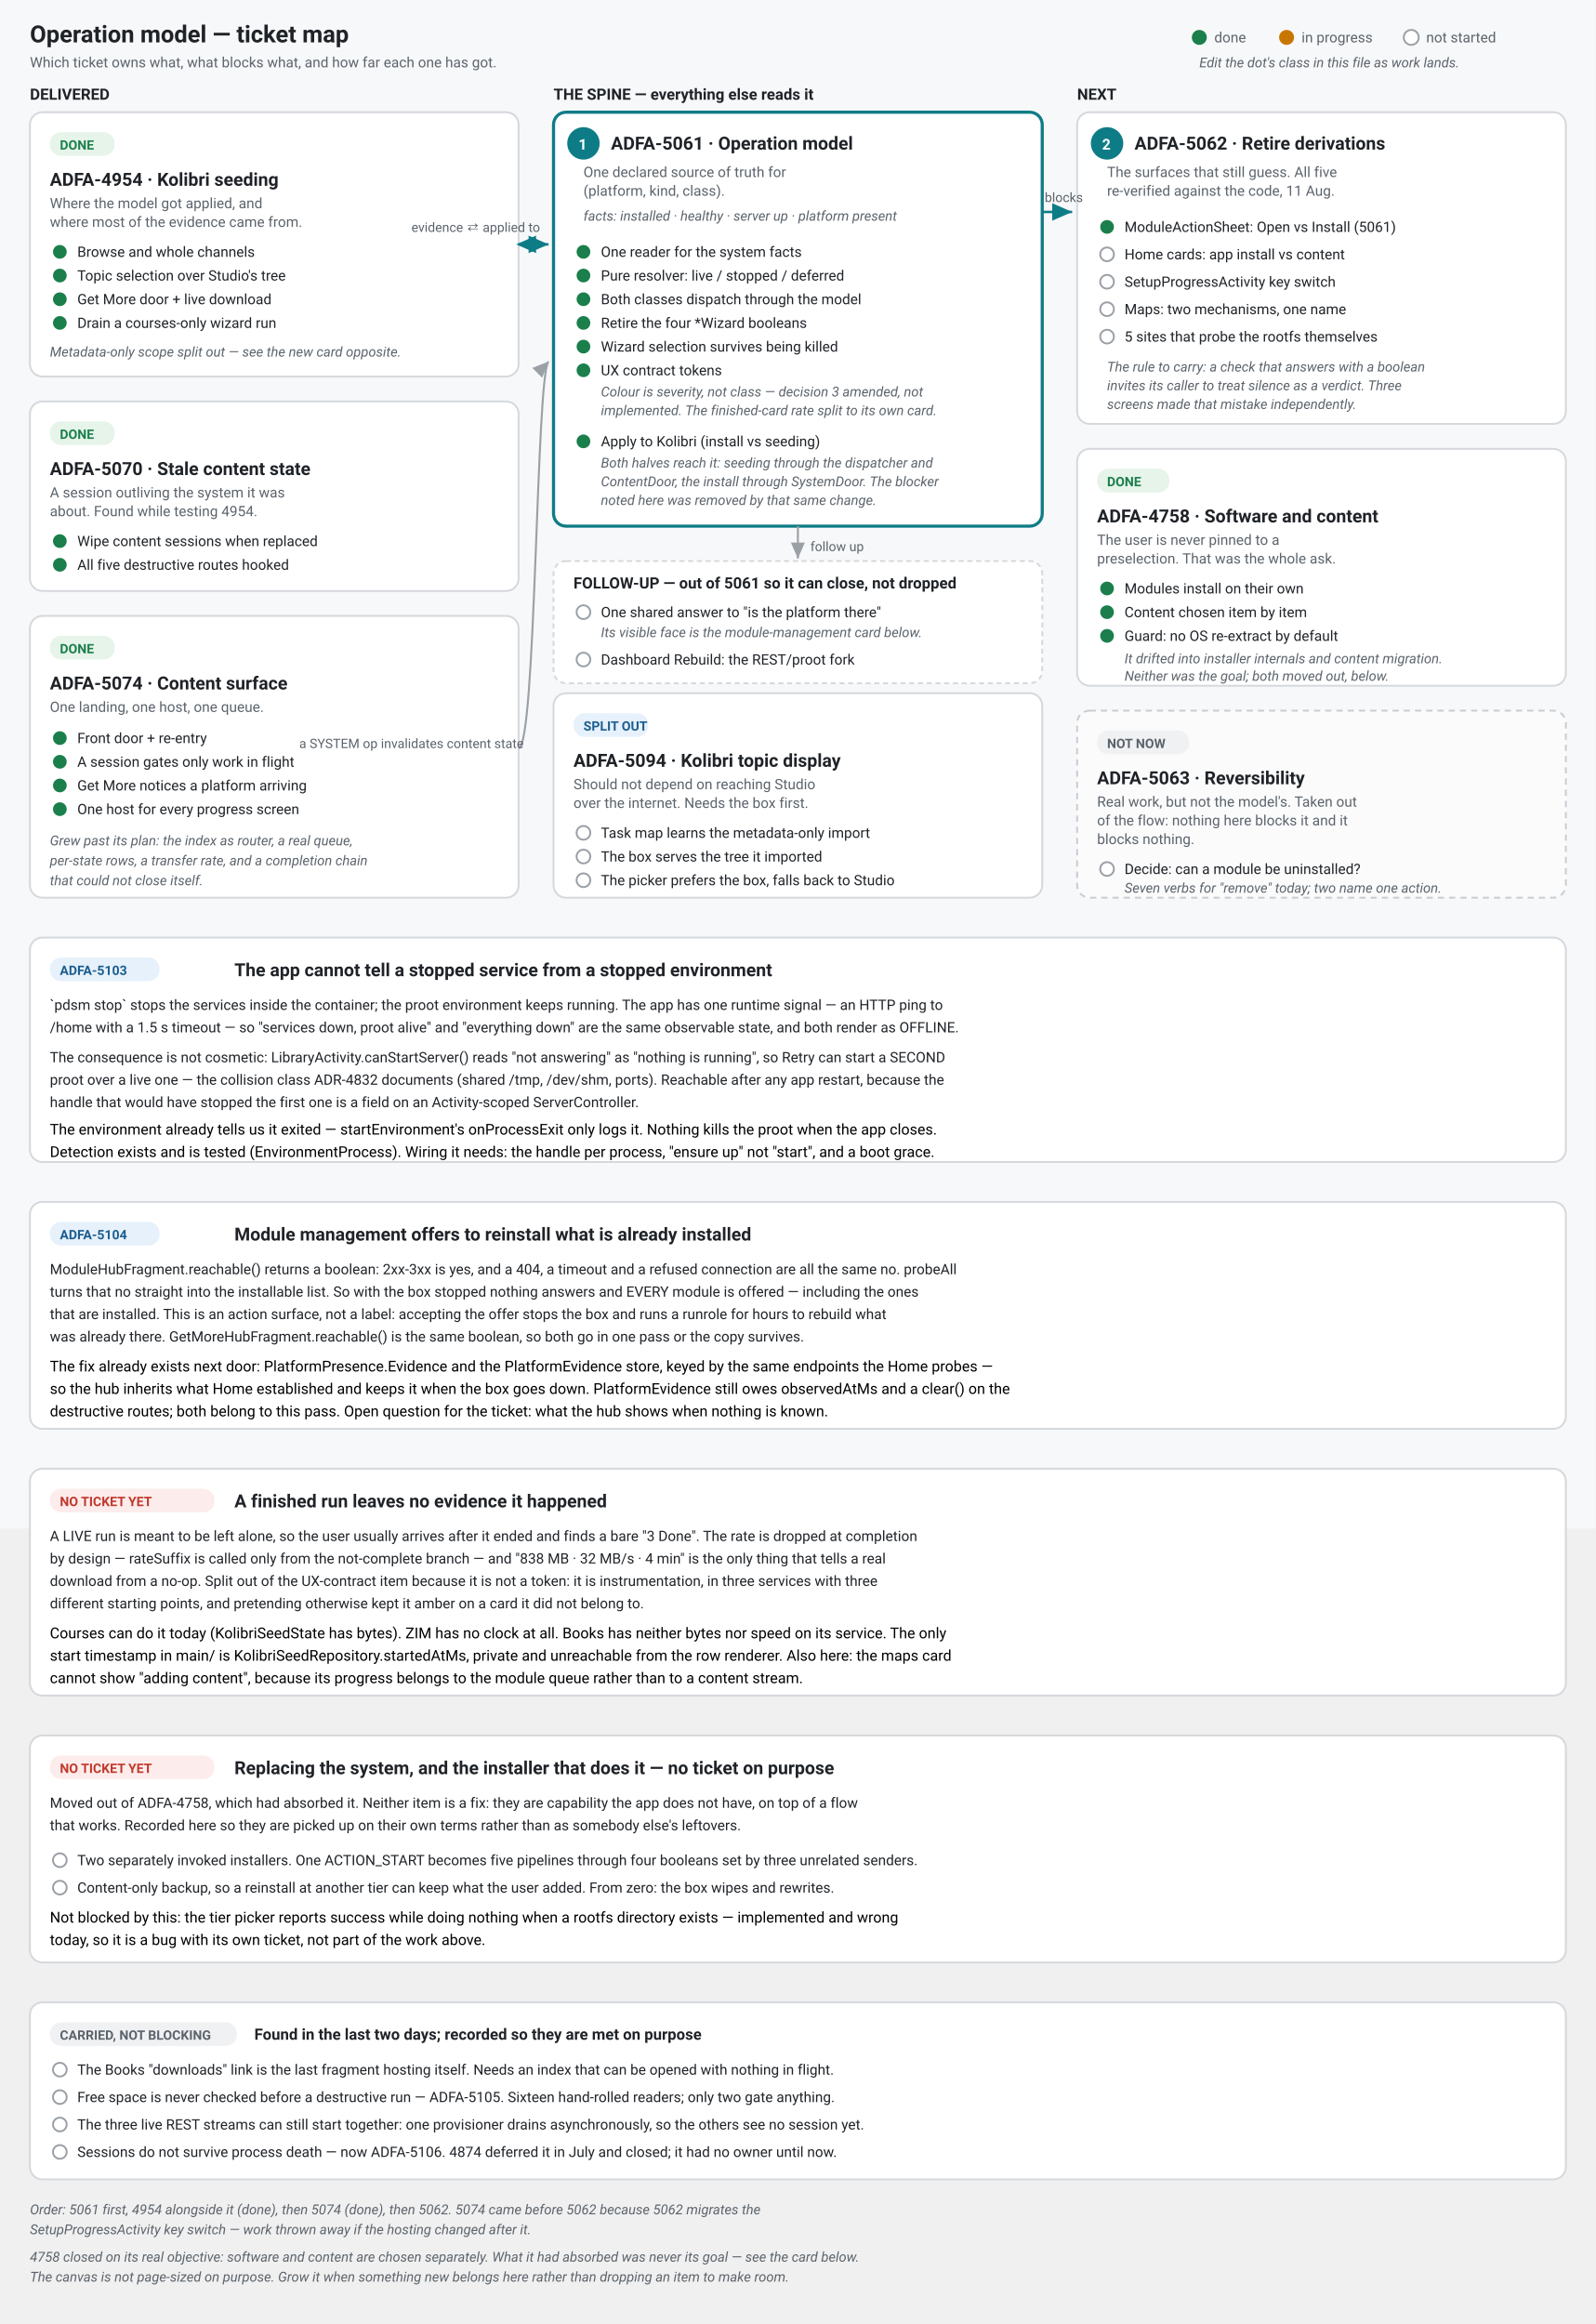
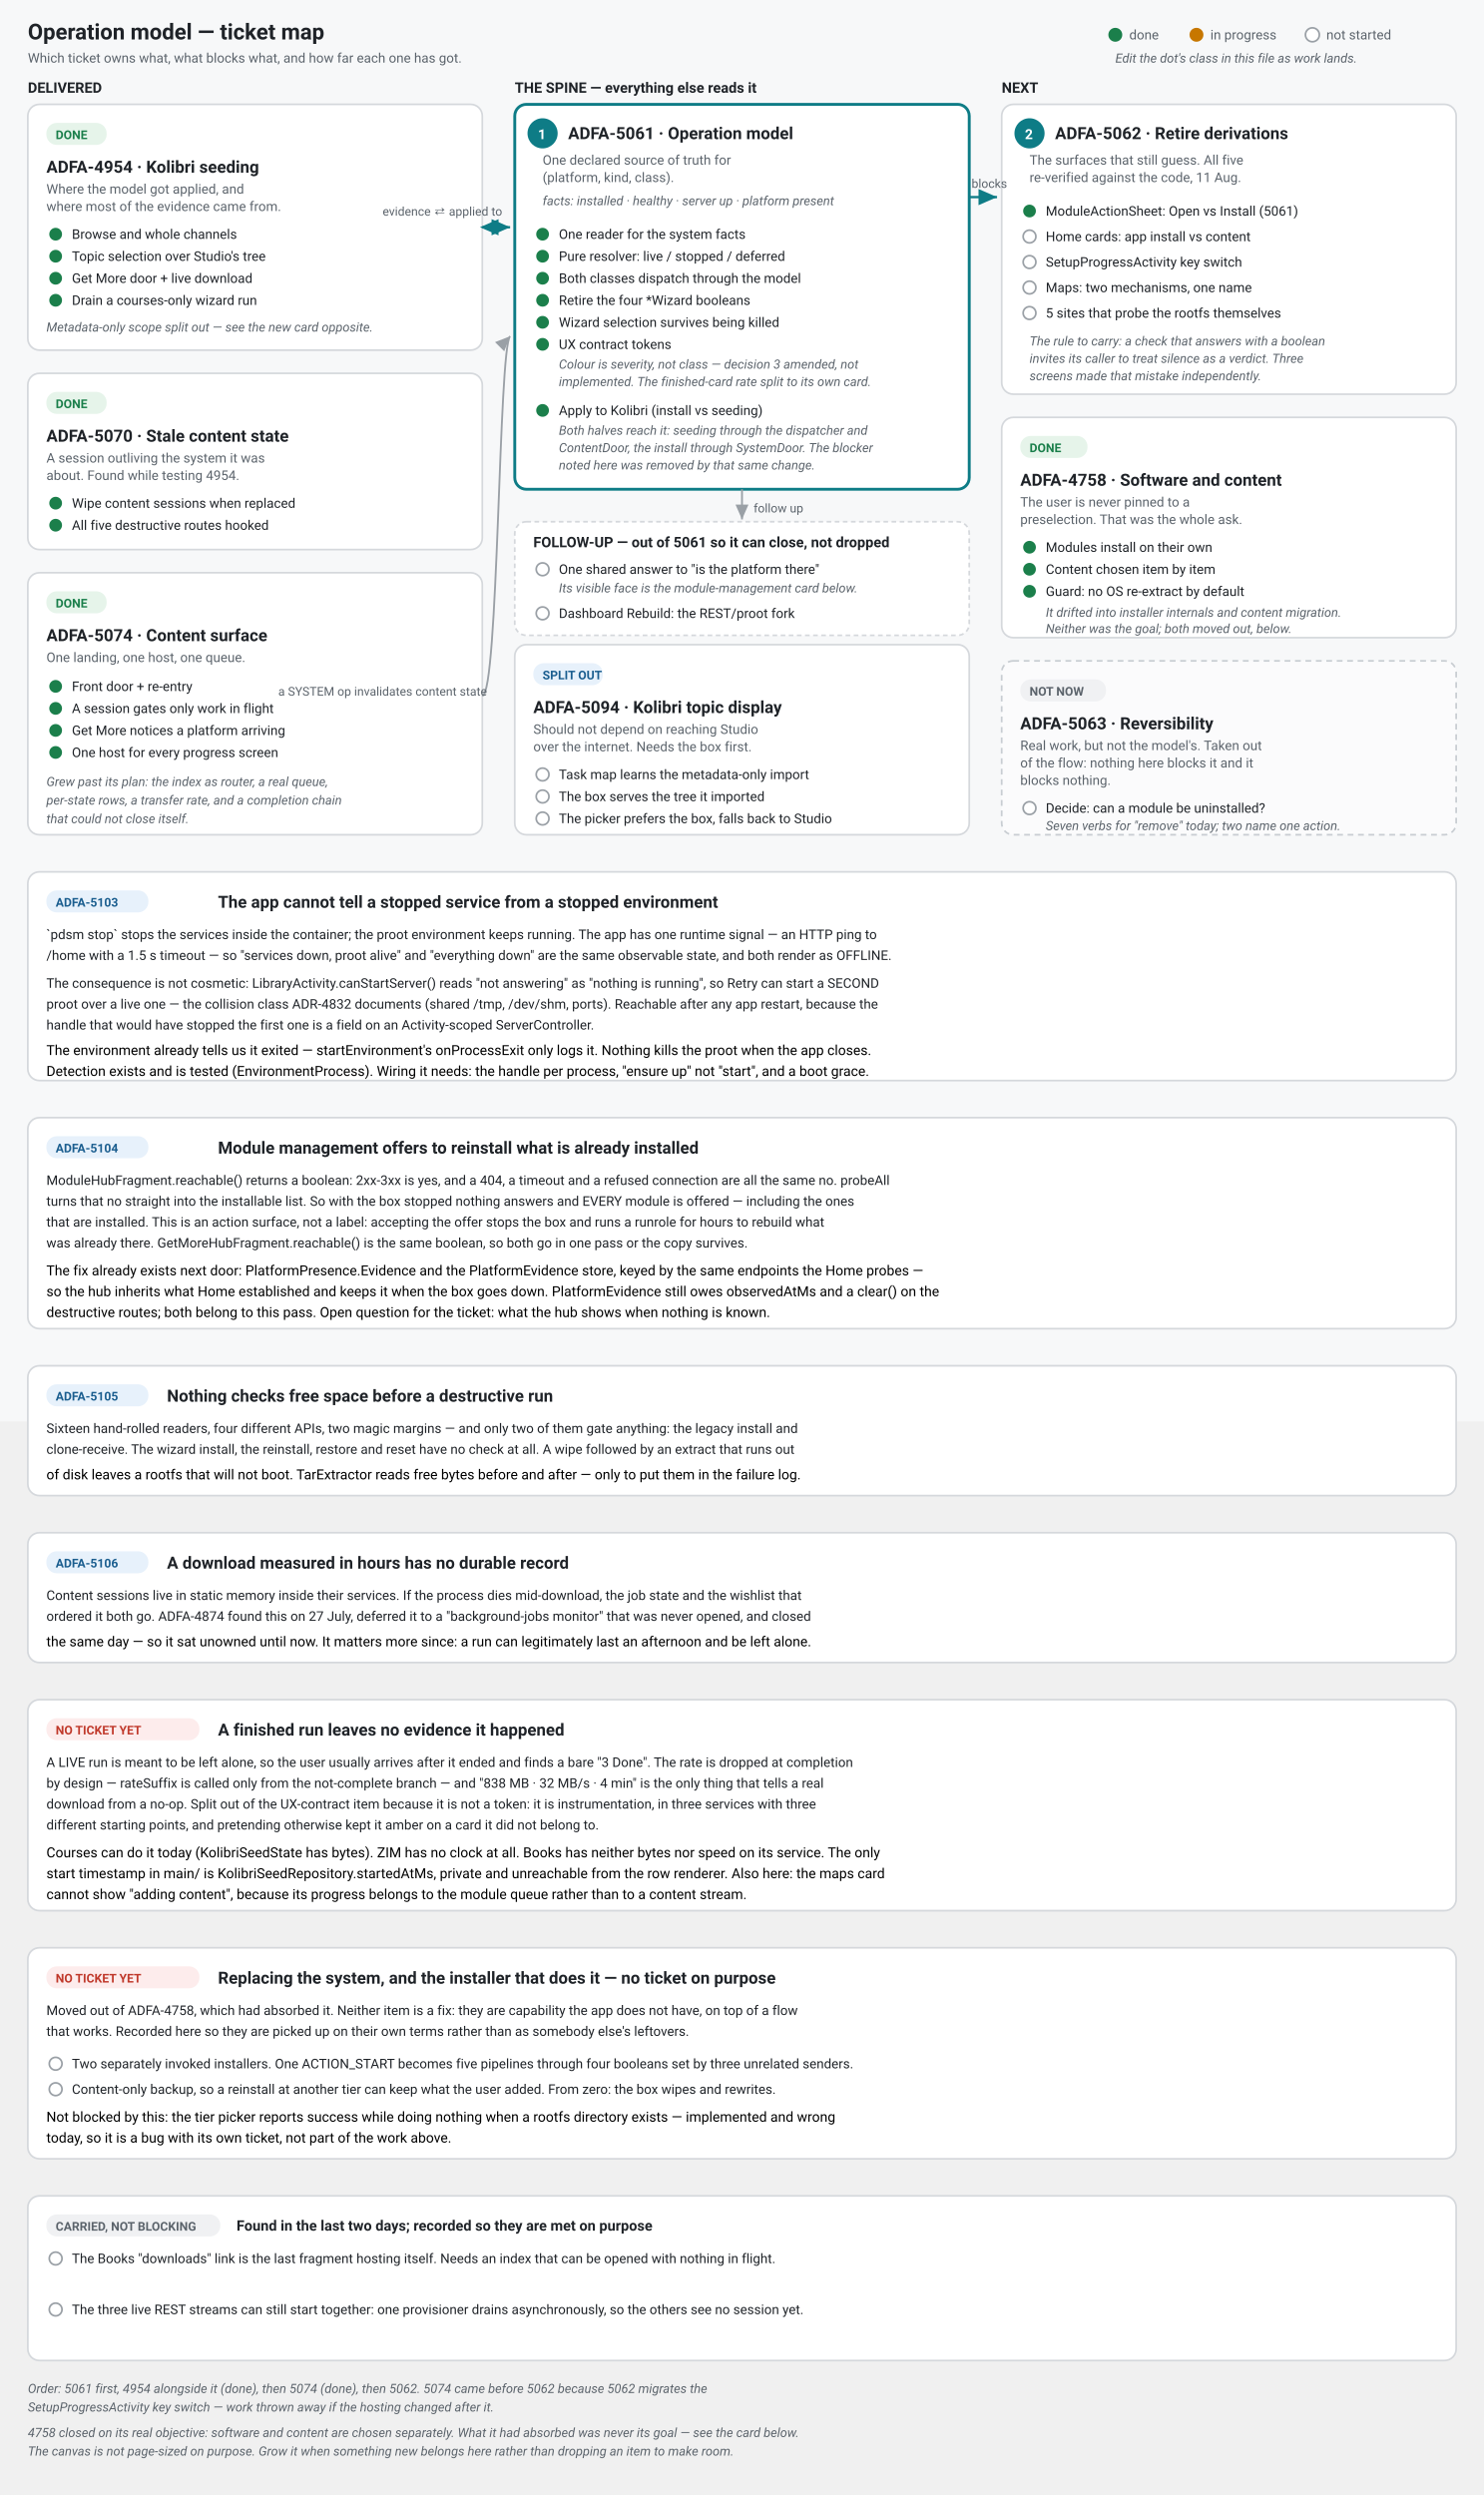
- <svg xmlns="http://www.w3.org/2000/svg" viewBox="0 0 1280 1864" width="1280" height="1864" font-family="Segoe UI, Roboto, Helvetica, Arial, sans-serif">
+ <svg xmlns="http://www.w3.org/2000/svg" viewBox="0 0 1280 2152" width="1280" height="2152" font-family="Segoe UI, Roboto, Helvetica, Arial, sans-serif">
  <style>
  .bg    { fill: #F7F8F9; }
  .card  { fill: #FFFFFF; stroke: #D5D8DC; stroke-width: 1.5; rx: 10; }
  .card-hi { fill: #FFFFFF; stroke: #0E7C86; stroke-width: 2.5; rx: 10; }
  .card-park { fill: #FBFBFC; stroke: #C8CDD2; stroke-width: 1.5; stroke-dasharray: 5 4; rx: 10; }
  .h1    { font-size: 19px; font-weight: 700; fill: #1F2328; }
  .h2    { font-size: 14.5px; font-weight: 700; fill: #1F2328; }
  .h3    { font-size: 12.5px; font-weight: 700; fill: #1F2328; }
  .sub   { font-size: 11.5px; fill: #5B636B; }
  .item  { font-size: 11.5px; fill: #1F2328; }
  .note  { font-size: 11px; fill: #5B636B; font-style: italic; }
  .lnk   { stroke: #9AA0A6; stroke-width: 1.6; fill: none; }
  .lnk-hi{ stroke: #0E7C86; stroke-width: 2; fill: none; }
  .lnklbl{ font-size: 10.5px; fill: #5B636B; }

  /* ---- the three states: change an item's class to move it ---- */
  .s-done { fill: #1B7F4B; stroke: none; }
  .s-doing{ fill: #C77700; stroke: none; }
  .s-todo { fill: #FFFFFF; stroke: #9AA0A6; stroke-width: 1.5; }

  .badge  { fill: #0E7C86; }
  .badgetx{ font-size: 12px; font-weight: 700; fill: #FFFFFF; }
  .chip   { rx: 9; }
  .chiptx { font-size: 10.5px; font-weight: 700; }
</style>
  <defs>
    <marker id="arw" markerWidth="9" markerHeight="9" refX="8" refY="4.5" orient="auto">
      <path d="M0,1 L8,4.5 L0,8 Z" fill="#9AA0A6" />
    </marker>
    <marker id="arwhi" markerWidth="9" markerHeight="9" refX="8" refY="4.5" orient="auto">
      <path d="M0,1 L8,4.5 L0,8 Z" fill="#0E7C86" />
    </marker>
    <marker id="arwhiS" markerWidth="9" markerHeight="9" refX="1" refY="4.5" orient="auto">
      <path d="M8,1 L0,4.5 L8,8 Z" fill="#0E7C86" />
    </marker>
  </defs>
  <rect class="bg" x="0" y="0" width="1280" height="1226" />
  <text class="h1" x="24" y="34">Operation model — ticket map</text>
  <text class="sub" x="24" y="54">Which ticket owns what, what blocks what, and how far each one has got.</text>
  <circle class="s-done" cx="962" cy="30" r="6" />
  <text class="sub" x="974" y="34">done</text>
  <circle class="s-doing" cx="1032" cy="30" r="6" />
  <text class="sub" x="1044" y="34">in progress</text>
  <circle class="s-todo" cx="1132" cy="30" r="6" />
  <text class="sub" x="1144" y="34">not started</text>
  <text class="note" x="962" y="54">Edit the dot's class in this file as work lands.</text>
  <text class="h3" x="24" y="80">DELIVERED</text>
  <rect class="card" x="24" y="90" width="392" height="212" />
  <rect class="chip" x="40" y="106" width="52" height="19" fill="#E6F4EA" stroke="none" />
  <text class="chiptx" x="48" y="120" fill="#1B7F4B">DONE</text>
  <text class="h2" x="40" y="149">ADFA-4954 · Kolibri seeding</text>
  <text class="sub" x="40" y="167">Where the model got applied, and</text>
  <text class="sub" x="40" y="182">where most of the evidence came from.</text>
  <circle class="s-done" cx="48" cy="202" r="5.5" />
  <text class="item" x="62" y="206">Browse and whole channels</text>
  <circle class="s-done" cx="48" cy="221" r="5.5" />
  <text class="item" x="62" y="225">Topic selection over Studio's tree</text>
  <circle class="s-done" cx="48" cy="240" r="5.5" />
  <text class="item" x="62" y="244">Get More door + live download</text>
  <circle class="s-done" cx="48" cy="259" r="5.5" />
  <text class="item" x="62" y="263">Drain a courses-only wizard run</text>
  <text class="note" x="40" y="286">Metadata-only scope split out — see the new card opposite.</text>
  <rect class="card" x="24" y="322" width="392" height="152" />
  <rect class="chip" x="40" y="338" width="52" height="19" fill="#E6F4EA" stroke="none" />
  <text class="chiptx" x="48" y="352" fill="#1B7F4B">DONE</text>
  <text class="h2" x="40" y="381">ADFA-5070 · Stale content state</text>
  <text class="sub" x="40" y="399">A session outliving the system it was</text>
  <text class="sub" x="40" y="414">about. Found while testing 4954.</text>
  <circle class="s-done" cx="48" cy="434" r="5.5" />
  <text class="item" x="62" y="438">Wipe content sessions when replaced</text>
  <circle class="s-done" cx="48" cy="453" r="5.5" />
  <text class="item" x="62" y="457">All five destructive routes hooked</text>
  <rect class="card" x="24" y="494" width="392" height="226" />
  <rect class="chip" x="40" y="510" width="52" height="19" fill="#E6F4EA" stroke="none" />
  <text class="chiptx" x="48" y="524" fill="#1B7F4B">DONE</text>
  <text class="h2" x="40" y="553">ADFA-5074 · Content surface</text>
  <text class="sub" x="40" y="571">One landing, one host, one queue.</text>
  <circle class="s-done" cx="48" cy="592" r="5.5" />
  <text class="item" x="62" y="596">Front door + re-entry</text>
  <circle class="s-done" cx="48" cy="611" r="5.5" />
  <text class="item" x="62" y="615">A session gates only work in flight</text>
  <circle class="s-done" cx="48" cy="630" r="5.5" />
  <text class="item" x="62" y="634">Get More notices a platform arriving</text>
  <circle class="s-done" cx="48" cy="649" r="5.5" />
  <text class="item" x="62" y="653">One host for every progress screen</text>
  <text class="note" x="40" y="678">Grew past its plan: the index as router, a real queue,</text>
  <text class="note" x="40" y="694">per-state rows, a transfer rate, and a completion chain</text>
  <text class="note" x="40" y="710">that could not close itself.</text>
  <text class="h3" x="444" y="80">THE SPINE — everything else reads it</text>
  <rect class="card-hi" x="444" y="90" width="392" height="332" />
  <circle class="badge" cx="468" cy="115" r="13" />
  <text class="badgetx" x="464" y="120">1</text>
  <text class="h2" x="490" y="120">ADFA-5061 · Operation model</text>
  <text class="sub" x="468" y="142">One declared source of truth for</text>
  <text class="sub" x="468" y="157">(platform, kind, class).</text>
  <text class="note" x="468" y="177">facts: installed · healthy · server up · platform present</text>
  <circle class="s-done" cx="468" cy="202" r="5.5" />
  <text class="item" x="482" y="206">One reader for the system facts</text>
  <circle class="s-done" cx="468" cy="221" r="5.5" />
  <text class="item" x="482" y="225">Pure resolver: live / stopped / deferred</text>
  <circle class="s-done" cx="468" cy="240" r="5.5" />
  <text class="item" x="482" y="244">Both classes dispatch through the model</text>
  <circle class="s-done" cx="468" cy="259" r="5.5" />
  <text class="item" x="482" y="263">Retire the four *Wizard booleans</text>
  <circle class="s-done" cx="468" cy="278" r="5.5" />
  <text class="item" x="482" y="282">Wizard selection survives being killed</text>
  <circle class="s-done" cx="468" cy="297" r="5.5" />
  <text class="item" x="482" y="301">UX contract tokens</text>
  <text class="note" x="482" y="318">Colour is severity, not class — decision 3 amended, not</text>
  <text class="note" x="482" y="333">implemented. The finished-card rate split to its own card.</text>
  <circle class="s-done" cx="468" cy="354" r="5.5" />
  <text class="item" x="482" y="358">Apply to Kolibri (install vs seeding)</text>
  <text class="note" x="482" y="375">Both halves reach it: seeding through the dispatcher and</text>
  <text class="note" x="482" y="390">ContentDoor, the install through SystemDoor. The blocker</text>
  <text class="note" x="482" y="405">noted here was removed by that same change.</text>
  <path class="lnk" d="M640,422 L640,448" marker-end="url(#arw)" />
  <text class="lnklbl" x="650" y="442">follow up</text>
  <rect class="card" x="444" y="450" width="392" height="98" stroke="#5F5E5A" stroke-dasharray="4 3" />
  <text class="h3" x="460" y="472">FOLLOW-UP — out of 5061 so it can close, not dropped</text>
  <circle class="s-todo" cx="468" cy="491" r="5.5" />
  <text class="item" x="482" y="495">One shared answer to "is the platform there"</text>
  <text class="note" x="482" y="511">Its visible face is the module-management card below.</text>
  <circle class="s-todo" cx="468" cy="529" r="5.5" />
  <text class="item" x="482" y="533">Dashboard Rebuild: the REST/proot fork</text>
  <rect class="card" x="444" y="556" width="392" height="164" />
  <rect class="chip" x="460" y="572" width="60" height="19" fill="#E7F1FB" stroke="none" />
  <text class="chiptx" x="468" y="586" fill="#1B5E8F">SPLIT OUT</text>
  <text class="h2" x="460" y="615">ADFA-5094 · Kolibri topic display</text>
  <text class="sub" x="460" y="633">Should not depend on reaching Studio</text>
  <text class="sub" x="460" y="648">over the internet. Needs the box first.</text>
  <circle class="s-todo" cx="468" cy="668" r="5.5" />
  <text class="item" x="482" y="672">Task map learns the metadata-only import</text>
  <circle class="s-todo" cx="468" cy="687" r="5.5" />
  <text class="item" x="482" y="691">The box serves the tree it imported</text>
  <circle class="s-todo" cx="468" cy="706" r="5.5" />
  <text class="item" x="482" y="710">The picker prefers the box, falls back to Studio</text>
  <text class="h3" x="864" y="80">NEXT</text>
  <rect class="card" x="864" y="90" width="392" height="250" />
  <circle class="badge" cx="888" cy="115" r="13" />
  <text class="badgetx" x="884" y="120">2</text>
  <text class="h2" x="910" y="120">ADFA-5062 · Retire derivations</text>
  <text class="sub" x="888" y="142">The surfaces that still guess. All five</text>
  <text class="sub" x="888" y="157">re-verified against the code, 11 Aug.</text>
  <circle class="s-done" cx="888" cy="182" r="5.5" />
  <text class="item" x="902" y="186">ModuleActionSheet: Open vs Install (5061)</text>
  <circle class="s-todo" cx="888" cy="204" r="5.5" />
  <text class="item" x="902" y="208">Home cards: app install vs content</text>
  <circle class="s-todo" cx="888" cy="226" r="5.5" />
  <text class="item" x="902" y="230">SetupProgressActivity key switch</text>
  <circle class="s-todo" cx="888" cy="248" r="5.5" />
  <text class="item" x="902" y="252">Maps: two mechanisms, one name</text>
  <circle class="s-todo" cx="888" cy="270" r="5.5" />
  <text class="item" x="902" y="274">5 sites that probe the rootfs themselves</text>
  <text class="note" x="888" y="298">The rule to carry: a check that answers with a boolean</text>
  <text class="note" x="888" y="313">invites its caller to treat silence as a verdict. Three</text>
  <text class="note" x="888" y="328">screens made that mistake independently.</text>
  <rect class="card" x="864" y="360" width="392" height="190" />
  <rect class="chip" x="880" y="376" width="58" height="19" fill="#E6F4EA" stroke="none" />
  <text class="chiptx" x="888" y="390" fill="#1B7F4B">DONE</text>
  <text class="h2" x="880" y="419">ADFA-4758 · Software and content</text>
  <text class="sub" x="880" y="437">The user is never pinned to a</text>
  <text class="sub" x="880" y="452">preselection. That was the whole ask.</text>
  <circle class="s-done" cx="888" cy="472" r="5.5" />
  <text class="item" x="902" y="476">Modules install on their own</text>
  <circle class="s-done" cx="888" cy="491" r="5.5" />
  <text class="item" x="902" y="495">Content chosen item by item</text>
  <circle class="s-done" cx="888" cy="510" r="5.5" />
  <text class="item" x="902" y="514">Guard: no OS re-extract by default</text>
  <text class="note" x="902" y="532">It drifted into installer internals and content migration.</text>
  <text class="note" x="902" y="546">Neither was the goal; both moved out, below.</text>
  <rect class="card-park" x="864" y="570" width="392" height="150" />
  <rect class="chip" x="880" y="586" width="74" height="19" fill="#F0F1F3" stroke="none" />
  <text class="chiptx" x="888" y="600" fill="#5B636B">NOT NOW</text>
  <text class="h2" x="880" y="629">ADFA-5063 · Reversibility</text>
  <text class="sub" x="880" y="647">Real work, but not the model's. Taken out</text>
  <text class="sub" x="880" y="662">of the flow: nothing here blocks it and it</text>
  <text class="sub" x="880" y="677">blocks nothing.</text>
  <circle class="s-todo" cx="888" cy="697" r="5.5" />
  <text class="item" x="902" y="701">Decide: can a module be uninstalled?</text>
  <text class="note" x="902" y="716">Seven verbs for "remove" today; two name one action.</text>
  <path class="lnk-hi" d="M416,196 L440,196" marker-end="url(#arwhi)" marker-start="url(#arwhiS)" />
  <text class="lnklbl" x="330" y="186">evidence ⇄ applied to</text>
  <path class="lnk-hi" d="M836,170 L860,170" marker-end="url(#arwhi)" />
  <text class="lnklbl" x="838" y="162">blocks</text>
  <path class="lnk" d="M416,600 C430,600 430,300 440,290" marker-end="url(#arw)" />
  <text class="lnklbl" x="240" y="600">a SYSTEM op invalidates content state</text>
  <rect class="card" x="24" y="752" width="1232" height="180" stroke="#C0392B" stroke-width="2.5" />
  <rect class="chip" x="40" y="768" width="88" height="19" fill="#E7F1FB" stroke="none" />
  <text class="chiptx" x="48" y="782" fill="#1B5E8F">ADFA-5103</text>
  <text class="h2" x="188" y="783">The app cannot tell a stopped service from a stopped environment</text>
  <text class="item" x="40" y="810">`pdsm stop` stops the services inside the container; the proot environment keeps running. The app has one runtime signal — an HTTP ping to</text>
  <text class="item" x="40" y="828">/home with a 1.5 s timeout — so "services down, proot alive" and "everything down" are the same observable state, and both render as OFFLINE.</text>
  <text class="item" x="40" y="852">The consequence is not cosmetic: LibraryActivity.canStartServer() reads "not answering" as "nothing is running", so Retry can start a SECOND</text>
  <text class="item" x="40" y="870">proot over a live one — the collision class ADR-4832 documents (shared /tmp, /dev/shm, ports). Reachable after any app restart, because the</text>
  <text class="item" x="40" y="888">handle that would have stopped the first one is a field on an Activity-scoped ServerController.</text>
  <text class="code" x="40" y="910">The environment already tells us it exited — startEnvironment's onProcessExit only logs it. Nothing kills the proot when the app closes.</text>
  <text class="code" x="40" y="928">Detection exists and is tested (EnvironmentProcess). Wiring it needs: the handle per process, "ensure up" not "start", and a boot grace.</text>
  <rect class="card" x="24" y="964" width="1232" height="182" stroke="#C0392B" stroke-width="2.5" />
  <rect class="chip" x="40" y="980" width="88" height="19" fill="#E7F1FB" stroke="none" />
  <text class="chiptx" x="48" y="994" fill="#1B5E8F">ADFA-5104</text>
  <text class="h2" x="188" y="995">Module management offers to reinstall what is already installed</text>
  <text class="item" x="40" y="1022">ModuleHubFragment.reachable() returns a boolean: 2xx-3xx is yes, and a 404, a timeout and a refused connection are all the same no. probeAll</text>
  <text class="item" x="40" y="1040">turns that no straight into the installable list. So with the box stopped nothing answers and EVERY module is offered — including the ones</text>
  <text class="item" x="40" y="1058">that are installed. This is an action surface, not a label: accepting the offer stops the box and runs a runrole for hours to rebuild what</text>
  <text class="item" x="40" y="1076">was already there. GetMoreHubFragment.reachable() is the same boolean, so both go in one pass or the copy survives.</text>
  <text class="code" x="40" y="1100">The fix already exists next door: PlatformPresence.Evidence and the PlatformEvidence store, keyed by the same endpoints the Home probes —</text>
  <text class="code" x="40" y="1118">so the hub inherits what Home established and keeps it when the box goes down. PlatformEvidence still owes observedAtMs and a clear() on the</text>
  <text class="code" x="40" y="1136">destructive routes; both belong to this pass. Open question for the ticket: what the hub shows when nothing is known.</text>
-   <rect class="card" x="24" y="1178" width="1232" height="182" stroke="#C0392B" stroke-width="2.5" />
-   <rect class="chip" x="40" y="1194" width="132" height="19" fill="#FDECEC" stroke="none" />
-   <text class="chiptx" x="48" y="1208" fill="#C0392B">NO TICKET YET</text>
-   <text class="h2" x="188" y="1209">A finished run leaves no evidence it happened</text>
-   <text class="item" x="40" y="1236">A LIVE run is meant to be left alone, so the user usually arrives after it ended and finds a bare "3 Done". The rate is dropped at completion</text>
-   <text class="item" x="40" y="1254">by design — rateSuffix is called only from the not-complete branch — and "838 MB · 32 MB/s · 4 min" is the only thing that tells a real</text>
-   <text class="item" x="40" y="1272">download from a no-op. Split out of the UX-contract item because it is not a token: it is instrumentation, in three services with three</text>
-   <text class="item" x="40" y="1290">different starting points, and pretending otherwise kept it amber on a card it did not belong to.</text>
-   <text class="code" x="40" y="1314">Courses can do it today (KolibriSeedState has bytes). ZIM has no clock at all. Books has neither bytes nor speed on its service. The only</text>
-   <text class="code" x="40" y="1332">start timestamp in main/ is KolibriSeedRepository.startedAtMs, private and unreachable from the row renderer. Also here: the maps card</text>
-   <text class="code" x="40" y="1350">cannot show "adding content", because its progress belongs to the module queue rather than to a content stream.</text>
-   <rect class="card" x="24" y="1392" width="1232" height="182" stroke="#C0392B" stroke-width="2.5" />
-   <rect class="chip" x="40" y="1408" width="132" height="19" fill="#FDECEC" stroke="none" />
-   <text class="chiptx" x="48" y="1422" fill="#C0392B">NO TICKET YET</text>
-   <text class="h2" x="188" y="1423">Replacing the system, and the installer that does it — no ticket on purpose</text>
-   <text class="item" x="40" y="1450">Moved out of ADFA-4758, which had absorbed it. Neither item is a fix: they are capability the app does not have, on top of a flow</text>
-   <text class="item" x="40" y="1468">that works. Recorded here so they are picked up on their own terms rather than as somebody else's leftovers.</text>
-   <circle class="s-todo" cx="48" cy="1492" r="5.5" />
-   <text class="item" x="62" y="1496">Two separately invoked installers. One ACTION_START becomes five pipelines through four booleans set by three unrelated senders.</text>
-   <circle class="s-todo" cx="48" cy="1514" r="5.5" />
-   <text class="item" x="62" y="1518">Content-only backup, so a reinstall at another tier can keep what the user added. From zero: the box wipes and rewrites.</text>
-   <text class="code" x="40" y="1542">Not blocked by this: the tier picker reports success while doing nothing when a rootfs directory exists — implemented and wrong</text>
-   <text class="code" x="40" y="1560">today, so it is a bug with its own ticket, not part of the work above.</text>
-   <rect class="card" x="24" y="1606" width="1232" height="142" />
-   <rect class="chip" x="40" y="1622" width="150" height="19" fill="#F0F1F3" stroke="none" />
-   <text class="chiptx" x="48" y="1636" fill="#5B636B">CARRIED, NOT BLOCKING</text>
-   <text class="h3" x="204" y="1636">Found in the last two days; recorded so they are met on purpose</text>
-   <circle class="s-todo" cx="48" cy="1660" r="5.5" />
-   <text class="item" x="62" y="1664">The Books "downloads" link is the last fragment hosting itself. Needs an index that can be opened with nothing in flight.</text>
-   <circle class="s-todo" cx="48" cy="1682" r="5.5" />
-   <text class="item" x="62" y="1686">Free space is never checked before a destructive run — ADFA-5105. Sixteen hand-rolled readers; only two gate anything.</text>
-   <circle class="s-todo" cx="48" cy="1704" r="5.5" />
-   <text class="item" x="62" y="1708">The three live REST streams can still start together: one provisioner drains asynchronously, so the others see no session yet.</text>
-   <circle class="s-todo" cx="48" cy="1726" r="5.5" />
-   <text class="item" x="62" y="1730">Sessions do not survive process death — now ADFA-5106. 4874 deferred it in July and closed; it had no owner until now.</text>
-   <text class="note" x="24" y="1776">Order: 5061 first, 4954 alongside it (done), then 5074 (done), then 5062. 5074 came before 5062 because 5062 migrates the</text>
-   <text class="note" x="24" y="1792">SetupProgressActivity key switch — work thrown away if the hosting changed after it.</text>
-   <text class="note" x="24" y="1814">4758 closed on its real objective: software and content are chosen separately. What it had absorbed was never its goal — see the card below.</text>
-   <text class="note" x="24" y="1830">The canvas is not page-sized on purpose. Grow it when something new belongs here rather than dropping an item to make room.</text>
+   <rect class="card" x="24" y="1178" width="1232" height="112" stroke="#C0392B" stroke-width="2.5" />
+   <rect class="chip" x="40" y="1194" width="88" height="19" fill="#E7F1FB" stroke="none" />
+   <text class="chiptx" x="48" y="1208" fill="#1B5E8F">ADFA-5105</text>
+   <text class="h2" x="144" y="1209">Nothing checks free space before a destructive run</text>
+   <text class="item" x="40" y="1236">Sixteen hand-rolled readers, four different APIs, two magic margins — and only two of them gate anything: the legacy install and</text>
+   <text class="item" x="40" y="1254">clone-receive. The wizard install, the reinstall, restore and reset have no check at all. A wipe followed by an extract that runs out</text>
+   <text class="code" x="40" y="1276">of disk leaves a rootfs that will not boot. TarExtractor reads free bytes before and after — only to put them in the failure log.</text>
+   <rect class="card" x="24" y="1322" width="1232" height="112" stroke="#C0392B" stroke-width="2.5" />
+   <rect class="chip" x="40" y="1338" width="88" height="19" fill="#E7F1FB" stroke="none" />
+   <text class="chiptx" x="48" y="1352" fill="#1B5E8F">ADFA-5106</text>
+   <text class="h2" x="144" y="1353">A download measured in hours has no durable record</text>
+   <text class="item" x="40" y="1380">Content sessions live in static memory inside their services. If the process dies mid-download, the job state and the wishlist that</text>
+   <text class="item" x="40" y="1398">ordered it both go. ADFA-4874 found this on 27 July, deferred it to a "background-jobs monitor" that was never opened, and closed</text>
+   <text class="code" x="40" y="1420">the same day — so it sat unowned until now. It matters more since: a run can legitimately last an afternoon and be left alone.</text>
+   <rect class="card" x="24" y="1466" width="1232" height="182" stroke="#C0392B" stroke-width="2.5" />
+   <rect class="chip" x="40" y="1482" width="132" height="19" fill="#FDECEC" stroke="none" />
+   <text class="chiptx" x="48" y="1496" fill="#C0392B">NO TICKET YET</text>
+   <text class="h2" x="188" y="1497">A finished run leaves no evidence it happened</text>
+   <text class="item" x="40" y="1524">A LIVE run is meant to be left alone, so the user usually arrives after it ended and finds a bare "3 Done". The rate is dropped at completion</text>
+   <text class="item" x="40" y="1542">by design — rateSuffix is called only from the not-complete branch — and "838 MB · 32 MB/s · 4 min" is the only thing that tells a real</text>
+   <text class="item" x="40" y="1560">download from a no-op. Split out of the UX-contract item because it is not a token: it is instrumentation, in three services with three</text>
+   <text class="item" x="40" y="1578">different starting points, and pretending otherwise kept it amber on a card it did not belong to.</text>
+   <text class="code" x="40" y="1602">Courses can do it today (KolibriSeedState has bytes). ZIM has no clock at all. Books has neither bytes nor speed on its service. The only</text>
+   <text class="code" x="40" y="1620">start timestamp in main/ is KolibriSeedRepository.startedAtMs, private and unreachable from the row renderer. Also here: the maps card</text>
+   <text class="code" x="40" y="1638">cannot show "adding content", because its progress belongs to the module queue rather than to a content stream.</text>
+   <rect class="card" x="24" y="1680" width="1232" height="182" stroke="#C0392B" stroke-width="2.5" />
+   <rect class="chip" x="40" y="1696" width="132" height="19" fill="#FDECEC" stroke="none" />
+   <text class="chiptx" x="48" y="1710" fill="#C0392B">NO TICKET YET</text>
+   <text class="h2" x="188" y="1711">Replacing the system, and the installer that does it — no ticket on purpose</text>
+   <text class="item" x="40" y="1738">Moved out of ADFA-4758, which had absorbed it. Neither item is a fix: they are capability the app does not have, on top of a flow</text>
+   <text class="item" x="40" y="1756">that works. Recorded here so they are picked up on their own terms rather than as somebody else's leftovers.</text>
+   <circle class="s-todo" cx="48" cy="1780" r="5.5" />
+   <text class="item" x="62" y="1784">Two separately invoked installers. One ACTION_START becomes five pipelines through four booleans set by three unrelated senders.</text>
+   <circle class="s-todo" cx="48" cy="1802" r="5.5" />
+   <text class="item" x="62" y="1806">Content-only backup, so a reinstall at another tier can keep what the user added. From zero: the box wipes and rewrites.</text>
+   <text class="code" x="40" y="1830">Not blocked by this: the tier picker reports success while doing nothing when a rootfs directory exists — implemented and wrong</text>
+   <text class="code" x="40" y="1848">today, so it is a bug with its own ticket, not part of the work above.</text>
+   <rect class="card" x="24" y="1894" width="1232" height="142" />
+   <rect class="chip" x="40" y="1910" width="150" height="19" fill="#F0F1F3" stroke="none" />
+   <text class="chiptx" x="48" y="1924" fill="#5B636B">CARRIED, NOT BLOCKING</text>
+   <text class="h3" x="204" y="1924">Found in the last two days; recorded so they are met on purpose</text>
+   <circle class="s-todo" cx="48" cy="1948" r="5.5" />
+   <text class="item" x="62" y="1952">The Books "downloads" link is the last fragment hosting itself. Needs an index that can be opened with nothing in flight.</text>
+   <circle class="s-todo" cx="48" cy="1992" r="5.5" />
+   <text class="item" x="62" y="1996">The three live REST streams can still start together: one provisioner drains asynchronously, so the others see no session yet.</text>
+   <text class="note" x="24" y="2064">Order: 5061 first, 4954 alongside it (done), then 5074 (done), then 5062. 5074 came before 5062 because 5062 migrates the</text>
+   <text class="note" x="24" y="2080">SetupProgressActivity key switch — work thrown away if the hosting changed after it.</text>
+   <text class="note" x="24" y="2102">4758 closed on its real objective: software and content are chosen separately. What it had absorbed was never its goal — see the card below.</text>
+   <text class="note" x="24" y="2118">The canvas is not page-sized on purpose. Grow it when something new belongs here rather than dropping an item to make room.</text>
</svg>
